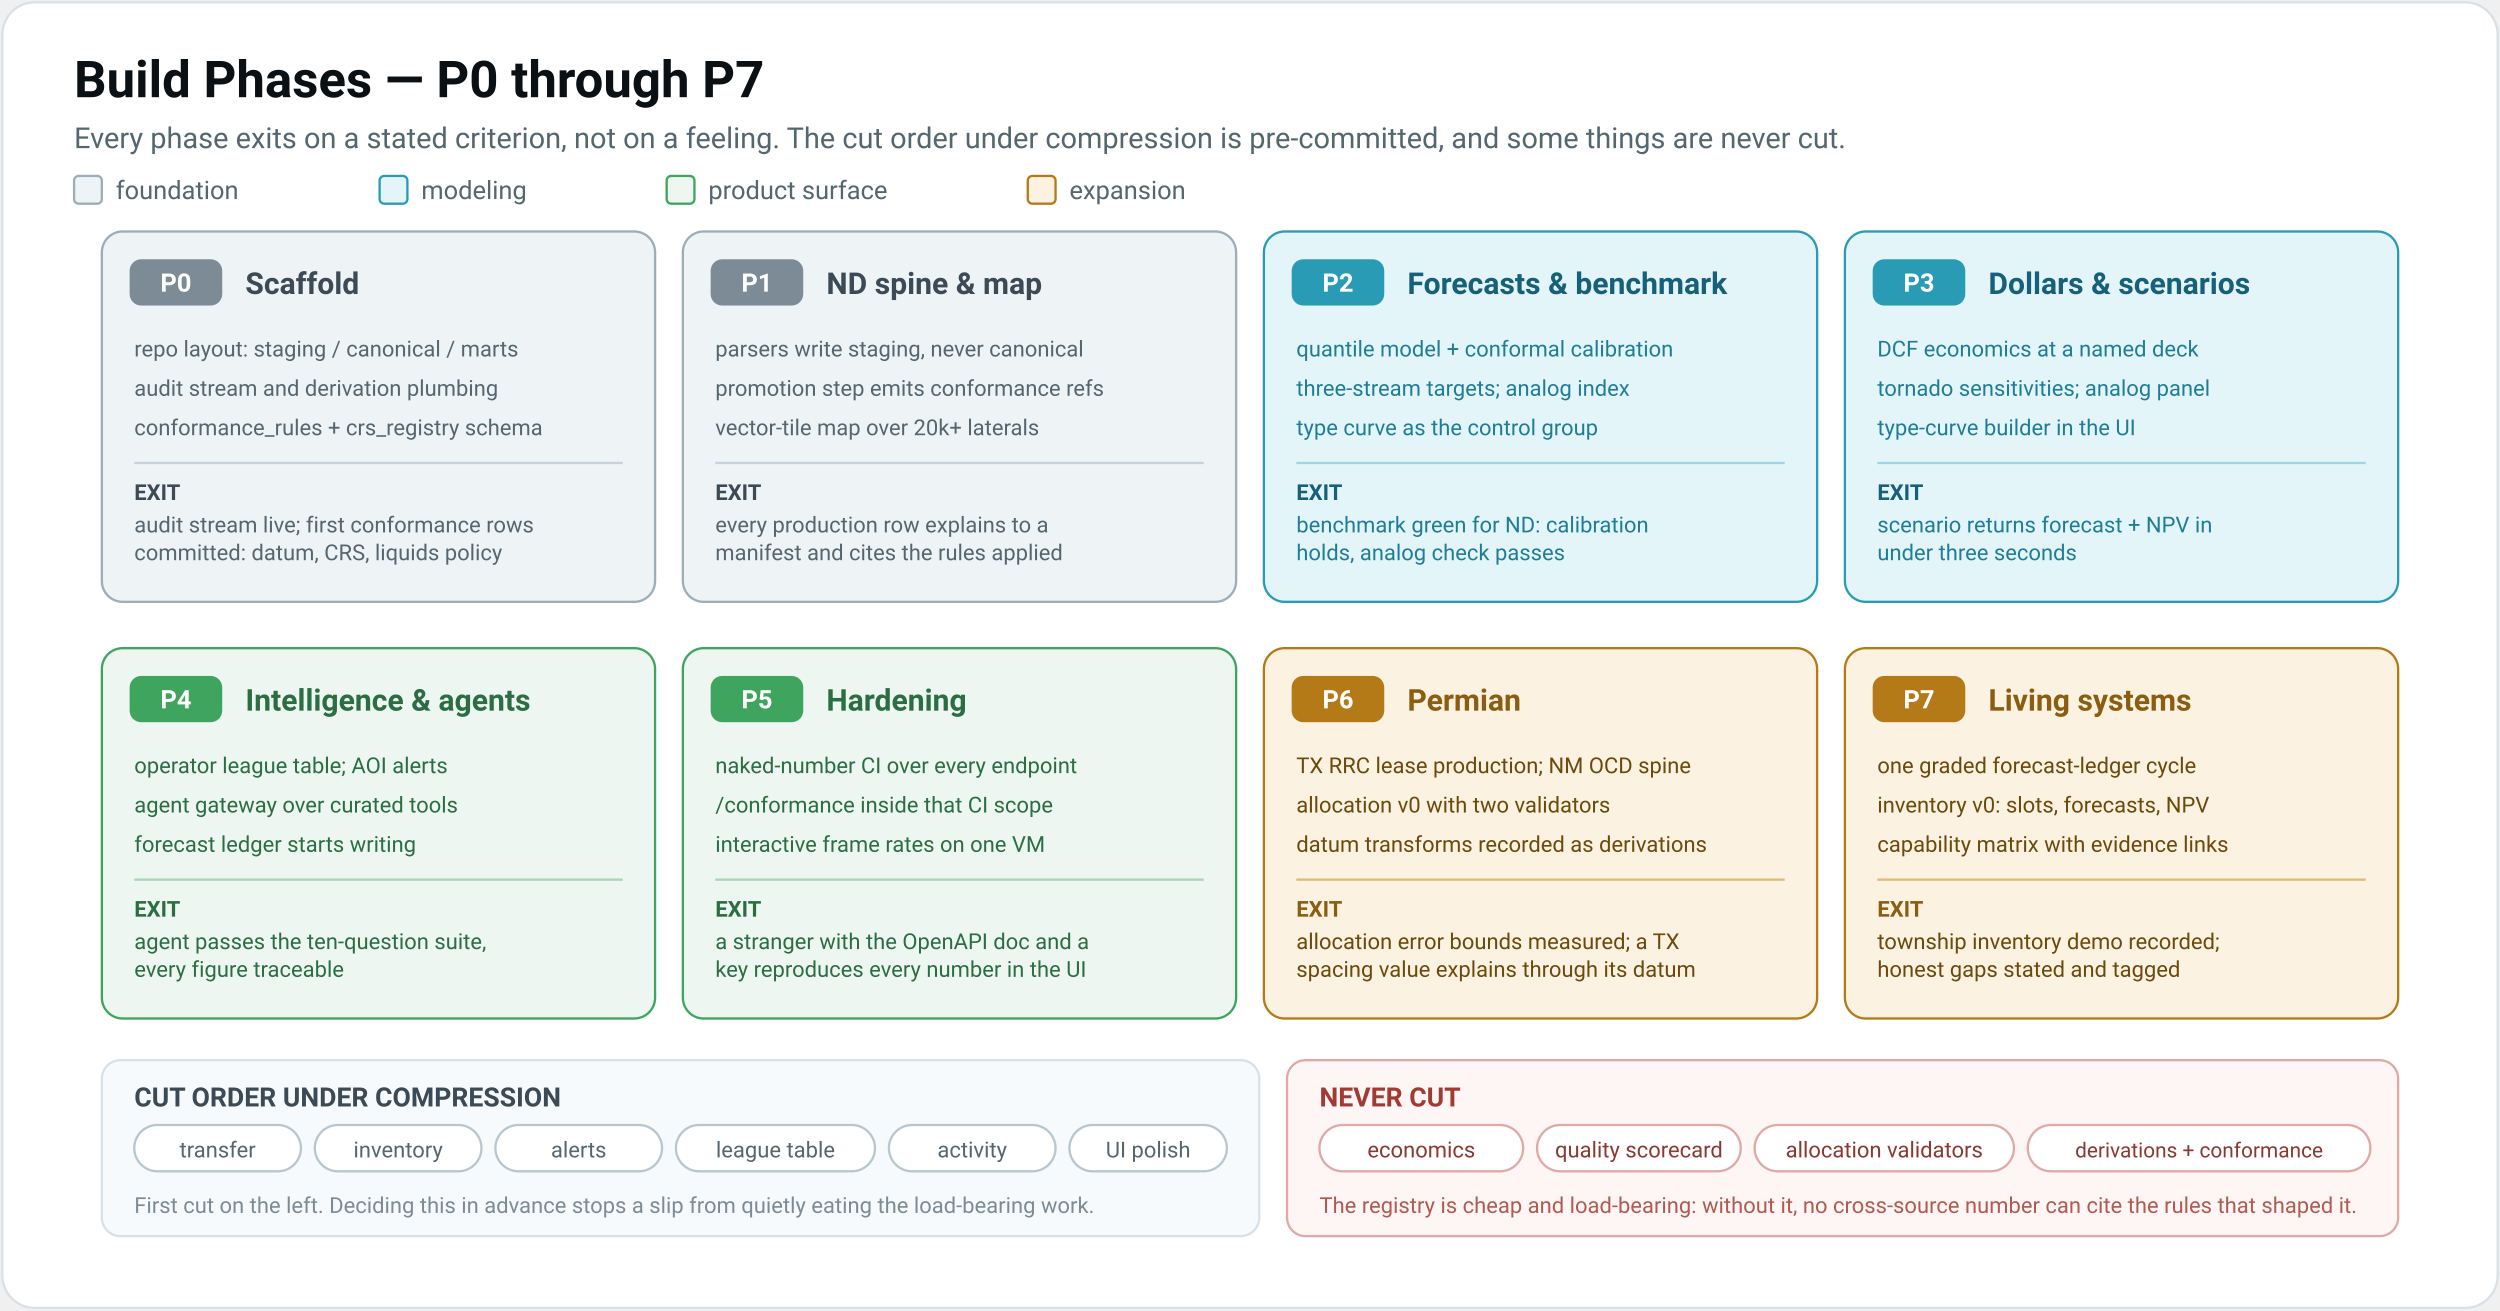
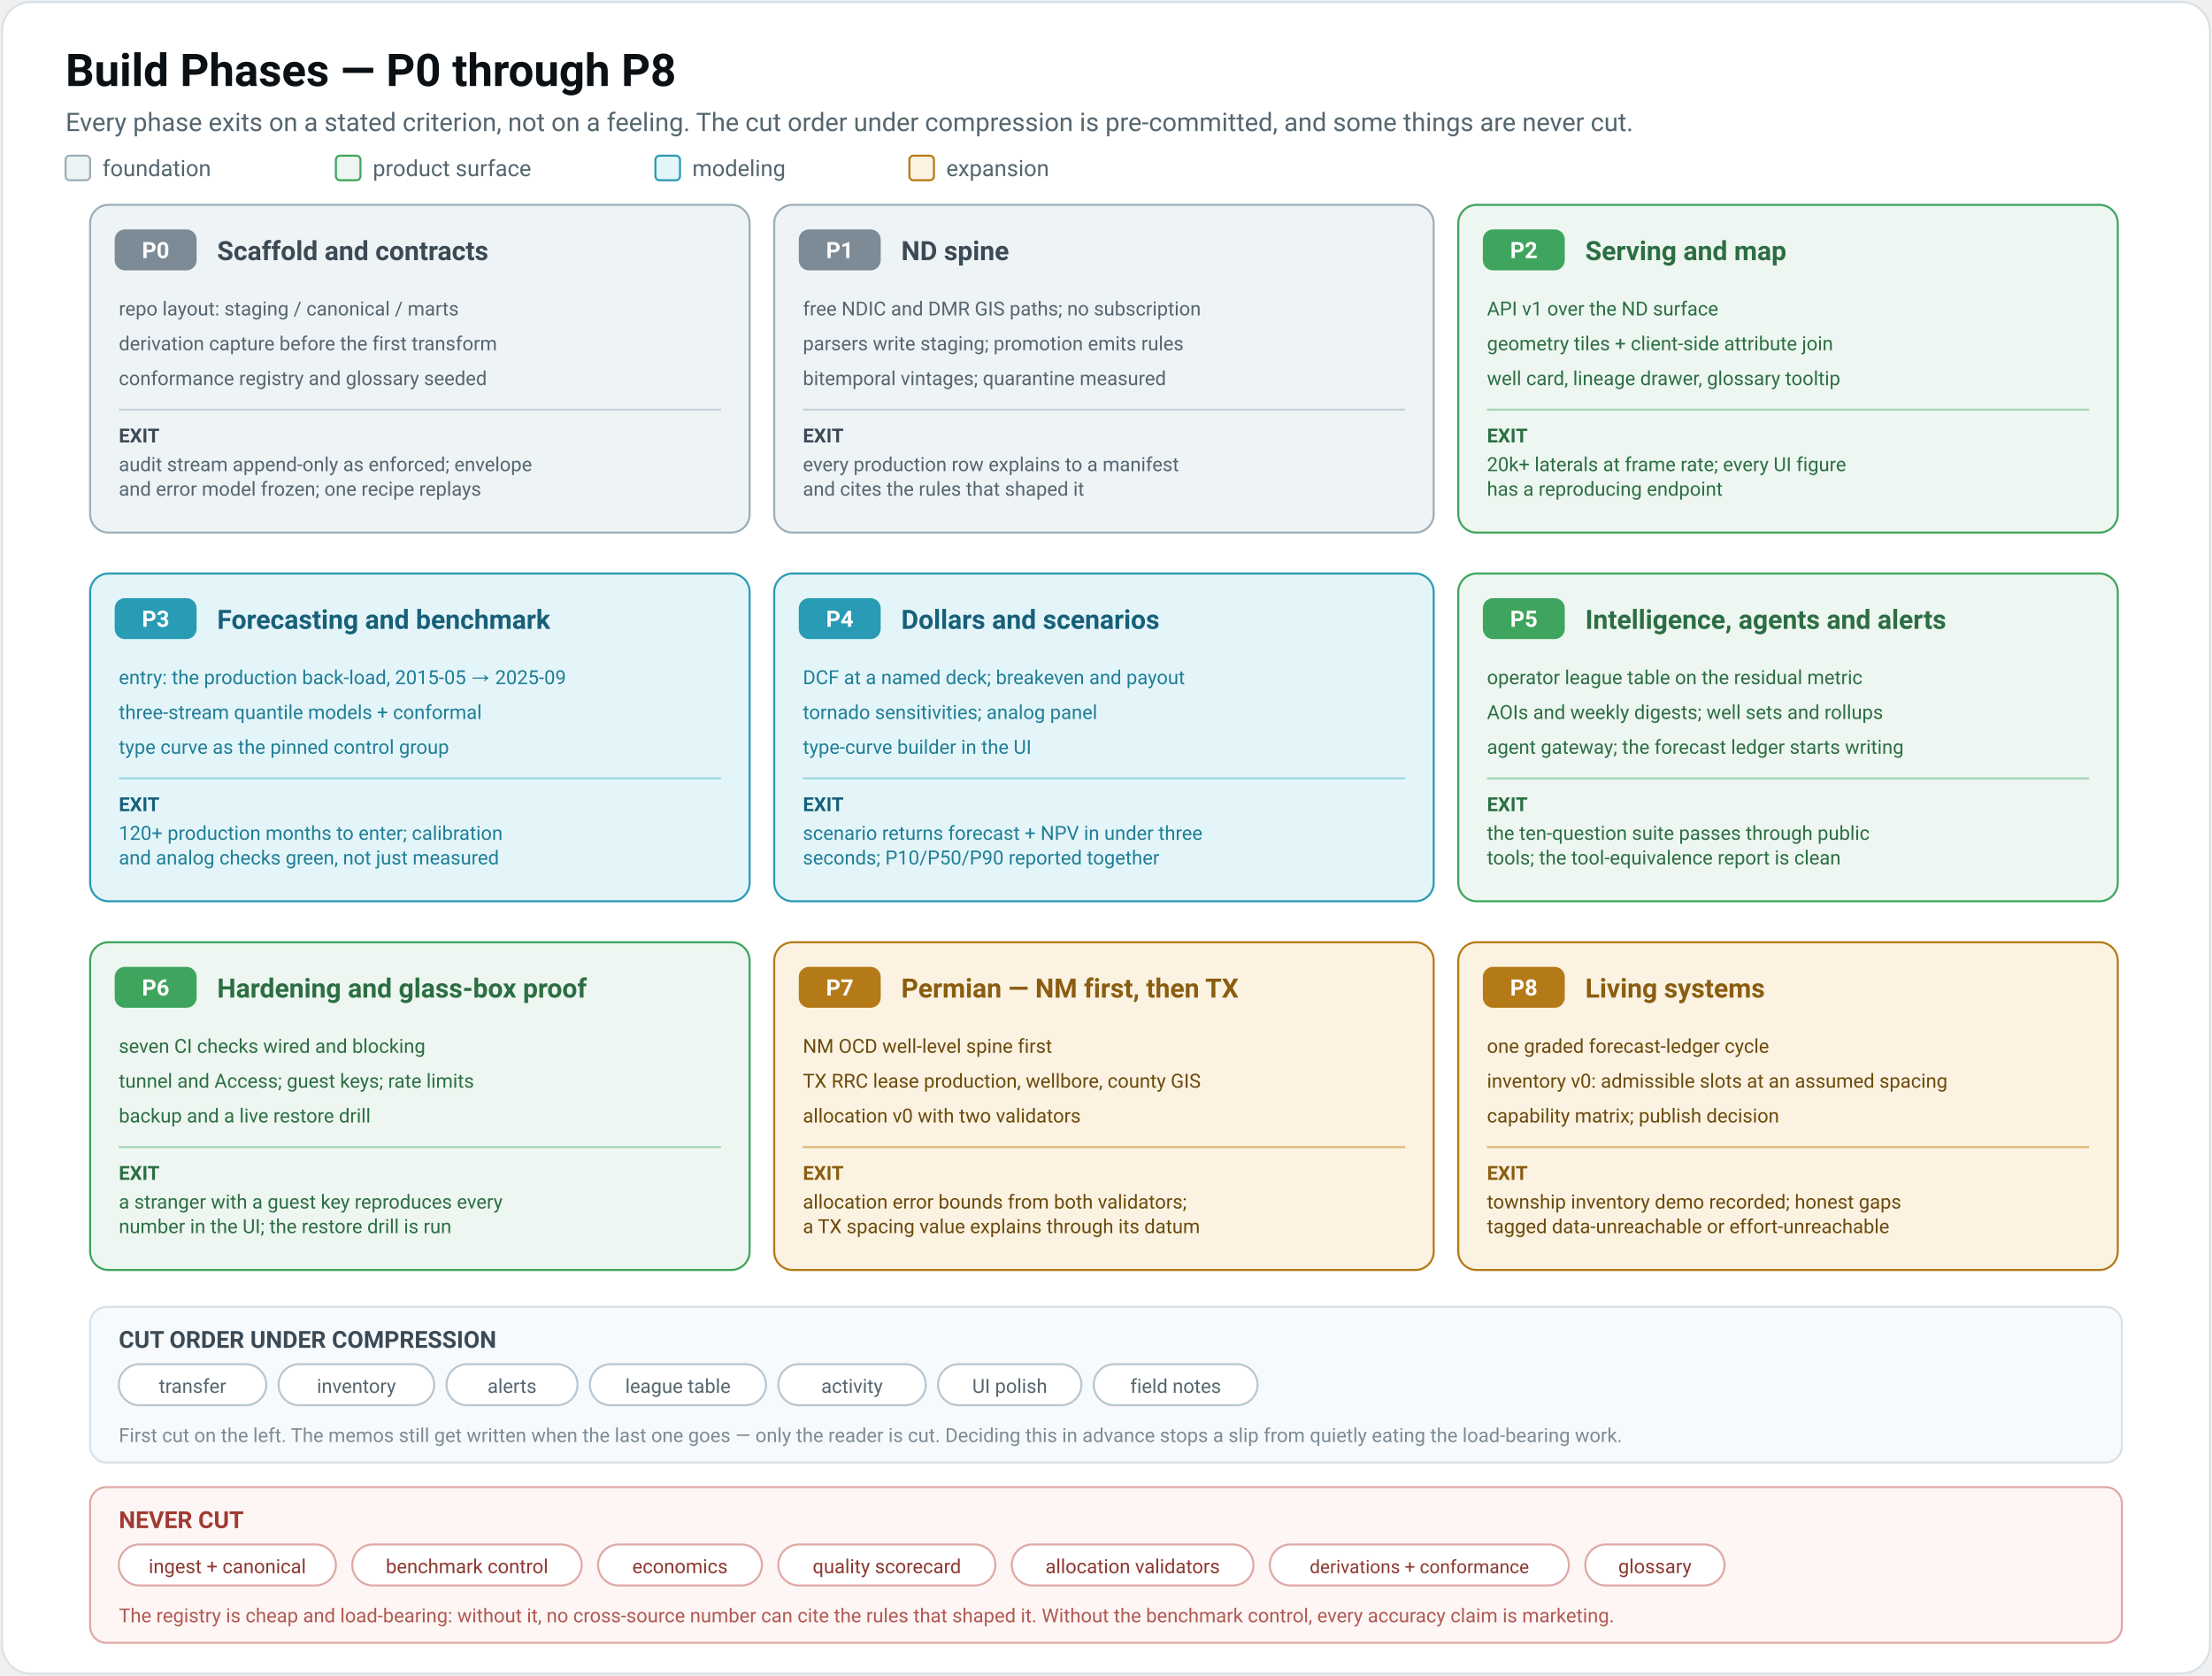
- <svg xmlns="http://www.w3.org/2000/svg" viewBox="0 0 1080 566" width="1080" height="566" font-family="system-ui, -apple-system, 'Segoe UI', Roboto, Helvetica, Arial, sans-serif" role="img" aria-label="glasswell build phases P0 through P7 with exit criteria, cut order and never-cut items">
-   <rect x="1" y="1" width="1078" height="564" rx="14" fill="#FFFFFF" stroke="#D8E1E8" stroke-width="1" />
-   <text x="32" y="42" font-size="22" font-weight="700" fill="#0B1014">Build Phases — P0 through P7</text>
+ <svg xmlns="http://www.w3.org/2000/svg" viewBox="0 0 1080 818" width="1080" height="818" font-family="system-ui, -apple-system, 'Segoe UI', Roboto, Helvetica, Arial, sans-serif" role="img" aria-label="glasswell build phases P0 through P8 with exit criteria, cut order and never-cut items">
+   <rect x="1" y="1" width="1078" height="816" rx="14" fill="#FFFFFF" stroke="#D8E1E8" stroke-width="1" />
+   <text x="32" y="42" font-size="22" font-weight="700" fill="#0B1014">Build Phases — P0 through P8</text>
  <text x="32" y="64" font-size="12.5" fill="#55666F">Every phase exits on a stated criterion, not on a feeling. The cut order under compression is pre-committed, and some things are never cut.</text>
  <g font-size="11" fill="#55666F">
    <rect x="32" y="76" width="12" height="12" rx="2" fill="#EEF3F6" stroke="#9DAEB9" />
    <text x="50" y="86">foundation</text>
-     <rect x="164" y="76" width="12" height="12" rx="2" fill="#E4F5F9" stroke="#2A9BB5" />
-     <text x="182" y="86">modeling</text>
-     <rect x="288" y="76" width="12" height="12" rx="2" fill="#EDF6F0" stroke="#3FA55E" />
-     <text x="306" y="86">product surface</text>
+     <rect x="164" y="76" width="12" height="12" rx="2" fill="#EDF6F0" stroke="#3FA55E" />
+     <text x="182" y="86">product surface</text>
+     <rect x="320" y="76" width="12" height="12" rx="2" fill="#E4F5F9" stroke="#2A9BB5" />
+     <text x="338" y="86">modeling</text>
    <rect x="444" y="76" width="12" height="12" rx="2" fill="#FBF2E1" stroke="#B57A18" />
    <text x="462" y="86">expansion</text>
  </g>
  <g>
-     <rect x="44" y="100" width="239" height="160" rx="9" fill="#EEF3F6" stroke="#9DAEB9" />
+     <rect x="44" y="100" width="322" height="160" rx="9" fill="#EEF3F6" stroke="#9DAEB9" />
    <rect x="56" y="112" width="40" height="20" rx="5" fill="#7C8B96" />
    <text x="76" y="126" font-size="11" font-weight="700" fill="#FFFFFF" text-anchor="middle">P0</text>
-     <text x="106" y="127" font-size="13" font-weight="700" fill="#3B4A55">Scaffold</text>
+     <text x="106" y="127" font-size="13" font-weight="700" fill="#3B4A55">Scaffold and contracts</text>
    <g font-size="9.5" fill="#55666F">
      <text x="58" y="154">repo layout: staging / canonical / marts</text>
-       <text x="58" y="171">audit stream and derivation plumbing</text>
-       <text x="58" y="188">conformance_rules + crs_registry schema</text>
+       <text x="58" y="171">derivation capture before the first transform</text>
+       <text x="58" y="188">conformance registry and glossary seeded</text>
    </g>
-     <line x1="58" y1="200" x2="269" y2="200" stroke="#C7D2DA" />
+     <line x1="58" y1="200" x2="352" y2="200" stroke="#C7D2DA" />
    <text x="58" y="216" font-size="9.5" font-weight="700" fill="#3B4A55">EXIT</text>
-     <text x="58" y="230" font-size="9.5" fill="#55666F">audit stream live; first conformance rows</text>
-     <text x="58" y="242" font-size="9.5" fill="#55666F">committed: datum, CRS, liquids policy</text>
+     <text x="58" y="230" font-size="9.5" fill="#55666F">audit stream append-only as enforced; envelope</text>
+     <text x="58" y="242" font-size="9.5" fill="#55666F">and error model frozen; one recipe replays</text>
  </g>
  <g>
-     <rect x="295" y="100" width="239" height="160" rx="9" fill="#EEF3F6" stroke="#9DAEB9" />
-     <rect x="307" y="112" width="40" height="20" rx="5" fill="#7C8B96" />
-     <text x="327" y="126" font-size="11" font-weight="700" fill="#FFFFFF" text-anchor="middle">P1</text>
-     <text x="357" y="127" font-size="13" font-weight="700" fill="#3B4A55">ND spine &amp; map</text>
+     <rect x="378" y="100" width="322" height="160" rx="9" fill="#EEF3F6" stroke="#9DAEB9" />
+     <rect x="390" y="112" width="40" height="20" rx="5" fill="#7C8B96" />
+     <text x="410" y="126" font-size="11" font-weight="700" fill="#FFFFFF" text-anchor="middle">P1</text>
+     <text x="440" y="127" font-size="13" font-weight="700" fill="#3B4A55">ND spine</text>
    <g font-size="9.5" fill="#55666F">
-       <text x="309" y="154">parsers write staging, never canonical</text>
-       <text x="309" y="171">promotion step emits conformance refs</text>
-       <text x="309" y="188">vector-tile map over 20k+ laterals</text>
+       <text x="392" y="154">free NDIC and DMR GIS paths; no subscription</text>
+       <text x="392" y="171">parsers write staging; promotion emits rules</text>
+       <text x="392" y="188">bitemporal vintages; quarantine measured</text>
    </g>
-     <line x1="309" y1="200" x2="520" y2="200" stroke="#C7D2DA" />
-     <text x="309" y="216" font-size="9.5" font-weight="700" fill="#3B4A55">EXIT</text>
-     <text x="309" y="230" font-size="9.5" fill="#55666F">every production row explains to a</text>
-     <text x="309" y="242" font-size="9.5" fill="#55666F">manifest and cites the rules applied</text>
+     <line x1="392" y1="200" x2="686" y2="200" stroke="#C7D2DA" />
+     <text x="392" y="216" font-size="9.5" font-weight="700" fill="#3B4A55">EXIT</text>
+     <text x="392" y="230" font-size="9.5" fill="#55666F">every production row explains to a manifest</text>
+     <text x="392" y="242" font-size="9.5" fill="#55666F">and cites the rules that shaped it</text>
  </g>
  <g>
-     <rect x="546" y="100" width="239" height="160" rx="9" fill="#E4F5F9" stroke="#2A9BB5" />
-     <rect x="558" y="112" width="40" height="20" rx="5" fill="#2A9BB5" />
-     <text x="578" y="126" font-size="11" font-weight="700" fill="#FFFFFF" text-anchor="middle">P2</text>
-     <text x="608" y="127" font-size="13" font-weight="700" fill="#17607A">Forecasts &amp; benchmark</text>
-     <g font-size="9.5" fill="#1F7E96">
-       <text x="560" y="154">quantile model + conformal calibration</text>
-       <text x="560" y="171">three-stream targets; analog index</text>
-       <text x="560" y="188">type curve as the control group</text>
+     <rect x="712" y="100" width="322" height="160" rx="9" fill="#EDF6F0" stroke="#3FA55E" />
+     <rect x="724" y="112" width="40" height="20" rx="5" fill="#3FA55E" />
+     <text x="744" y="126" font-size="11" font-weight="700" fill="#FFFFFF" text-anchor="middle">P2</text>
+     <text x="774" y="127" font-size="13" font-weight="700" fill="#2C6E43">Serving and map</text>
+     <g font-size="9.5" fill="#2C6E43">
+       <text x="726" y="154">API v1 over the ND surface</text>
+       <text x="726" y="171">geometry tiles + client-side attribute join</text>
+       <text x="726" y="188">well card, lineage drawer, glossary tooltip</text>
    </g>
-     <line x1="560" y1="200" x2="771" y2="200" stroke="#9FD6E4" />
-     <text x="560" y="216" font-size="9.5" font-weight="700" fill="#17607A">EXIT</text>
-     <text x="560" y="230" font-size="9.5" fill="#1F7E96">benchmark green for ND: calibration</text>
-     <text x="560" y="242" font-size="9.5" fill="#1F7E96">holds, analog check passes</text>
+     <line x1="726" y1="200" x2="1020" y2="200" stroke="#A8D6B7" />
+     <text x="726" y="216" font-size="9.5" font-weight="700" fill="#2C6E43">EXIT</text>
+     <text x="726" y="230" font-size="9.5" fill="#2C6E43">20k+ laterals at frame rate; every UI figure</text>
+     <text x="726" y="242" font-size="9.5" fill="#2C6E43">has a reproducing endpoint</text>
  </g>
  <g>
-     <rect x="797" y="100" width="239" height="160" rx="9" fill="#E4F5F9" stroke="#2A9BB5" />
-     <rect x="809" y="112" width="40" height="20" rx="5" fill="#2A9BB5" />
-     <text x="829" y="126" font-size="11" font-weight="700" fill="#FFFFFF" text-anchor="middle">P3</text>
-     <text x="859" y="127" font-size="13" font-weight="700" fill="#17607A">Dollars &amp; scenarios</text>
+     <rect x="44" y="280" width="322" height="160" rx="9" fill="#E4F5F9" stroke="#2A9BB5" />
+     <rect x="56" y="292" width="40" height="20" rx="5" fill="#2A9BB5" />
+     <text x="76" y="306" font-size="11" font-weight="700" fill="#FFFFFF" text-anchor="middle">P3</text>
+     <text x="106" y="307" font-size="13" font-weight="700" fill="#17607A">Forecasting and benchmark</text>
    <g font-size="9.5" fill="#1F7E96">
-       <text x="811" y="154">DCF economics at a named deck</text>
-       <text x="811" y="171">tornado sensitivities; analog panel</text>
-       <text x="811" y="188">type-curve builder in the UI</text>
+       <text x="58" y="334">entry: the production back-load, 2015-05 → 2025-09</text>
+       <text x="58" y="351">three-stream quantile models + conformal</text>
+       <text x="58" y="368">type curve as the pinned control group</text>
    </g>
-     <line x1="811" y1="200" x2="1022" y2="200" stroke="#9FD6E4" />
-     <text x="811" y="216" font-size="9.5" font-weight="700" fill="#17607A">EXIT</text>
-     <text x="811" y="230" font-size="9.5" fill="#1F7E96">scenario returns forecast + NPV in</text>
-     <text x="811" y="242" font-size="9.5" fill="#1F7E96">under three seconds</text>
+     <line x1="58" y1="380" x2="352" y2="380" stroke="#9FD6E4" />
+     <text x="58" y="396" font-size="9.5" font-weight="700" fill="#17607A">EXIT</text>
+     <text x="58" y="410" font-size="9.5" fill="#1F7E96">120+ production months to enter; calibration</text>
+     <text x="58" y="422" font-size="9.5" fill="#1F7E96">and analog checks green, not just measured</text>
  </g>
  <g>
-     <rect x="44" y="280" width="239" height="160" rx="9" fill="#EDF6F0" stroke="#3FA55E" />
-     <rect x="56" y="292" width="40" height="20" rx="5" fill="#3FA55E" />
-     <text x="76" y="306" font-size="11" font-weight="700" fill="#FFFFFF" text-anchor="middle">P4</text>
-     <text x="106" y="307" font-size="13" font-weight="700" fill="#2C6E43">Intelligence &amp; agents</text>
-     <g font-size="9.5" fill="#2C6E43">
-       <text x="58" y="334">operator league table; AOI alerts</text>
-       <text x="58" y="351">agent gateway over curated tools</text>
-       <text x="58" y="368">forecast ledger starts writing</text>
+     <rect x="378" y="280" width="322" height="160" rx="9" fill="#E4F5F9" stroke="#2A9BB5" />
+     <rect x="390" y="292" width="40" height="20" rx="5" fill="#2A9BB5" />
+     <text x="410" y="306" font-size="11" font-weight="700" fill="#FFFFFF" text-anchor="middle">P4</text>
+     <text x="440" y="307" font-size="13" font-weight="700" fill="#17607A">Dollars and scenarios</text>
+     <g font-size="9.5" fill="#1F7E96">
+       <text x="392" y="334">DCF at a named deck; breakeven and payout</text>
+       <text x="392" y="351">tornado sensitivities; analog panel</text>
+       <text x="392" y="368">type-curve builder in the UI</text>
    </g>
-     <line x1="58" y1="380" x2="269" y2="380" stroke="#A8D6B7" />
-     <text x="58" y="396" font-size="9.5" font-weight="700" fill="#2C6E43">EXIT</text>
-     <text x="58" y="410" font-size="9.5" fill="#2C6E43">agent passes the ten-question suite,</text>
-     <text x="58" y="422" font-size="9.5" fill="#2C6E43">every figure traceable</text>
+     <line x1="392" y1="380" x2="686" y2="380" stroke="#9FD6E4" />
+     <text x="392" y="396" font-size="9.5" font-weight="700" fill="#17607A">EXIT</text>
+     <text x="392" y="410" font-size="9.5" fill="#1F7E96">scenario returns forecast + NPV in under three</text>
+     <text x="392" y="422" font-size="9.5" fill="#1F7E96">seconds; P10/P50/P90 reported together</text>
  </g>
  <g>
-     <rect x="295" y="280" width="239" height="160" rx="9" fill="#EDF6F0" stroke="#3FA55E" />
-     <rect x="307" y="292" width="40" height="20" rx="5" fill="#3FA55E" />
-     <text x="327" y="306" font-size="11" font-weight="700" fill="#FFFFFF" text-anchor="middle">P5</text>
-     <text x="357" y="307" font-size="13" font-weight="700" fill="#2C6E43">Hardening</text>
+     <rect x="712" y="280" width="322" height="160" rx="9" fill="#EDF6F0" stroke="#3FA55E" />
+     <rect x="724" y="292" width="40" height="20" rx="5" fill="#3FA55E" />
+     <text x="744" y="306" font-size="11" font-weight="700" fill="#FFFFFF" text-anchor="middle">P5</text>
+     <text x="774" y="307" font-size="13" font-weight="700" fill="#2C6E43">Intelligence, agents and alerts</text>
    <g font-size="9.5" fill="#2C6E43">
-       <text x="309" y="334">naked-number CI over every endpoint</text>
-       <text x="309" y="351">/conformance inside that CI scope</text>
-       <text x="309" y="368">interactive frame rates on one VM</text>
+       <text x="726" y="334">operator league table on the residual metric</text>
+       <text x="726" y="351">AOIs and weekly digests; well sets and rollups</text>
+       <text x="726" y="368">agent gateway; the forecast ledger starts writing</text>
    </g>
-     <line x1="309" y1="380" x2="520" y2="380" stroke="#A8D6B7" />
-     <text x="309" y="396" font-size="9.5" font-weight="700" fill="#2C6E43">EXIT</text>
-     <text x="309" y="410" font-size="9.5" fill="#2C6E43">a stranger with the OpenAPI doc and a</text>
-     <text x="309" y="422" font-size="9.5" fill="#2C6E43">key reproduces every number in the UI</text>
+     <line x1="726" y1="380" x2="1020" y2="380" stroke="#A8D6B7" />
+     <text x="726" y="396" font-size="9.5" font-weight="700" fill="#2C6E43">EXIT</text>
+     <text x="726" y="410" font-size="9.5" fill="#2C6E43">the ten-question suite passes through public</text>
+     <text x="726" y="422" font-size="9.5" fill="#2C6E43">tools; the tool-equivalence report is clean</text>
  </g>
  <g>
-     <rect x="546" y="280" width="239" height="160" rx="9" fill="#FBF2E1" stroke="#B57A18" />
-     <rect x="558" y="292" width="40" height="20" rx="5" fill="#B57A18" />
-     <text x="578" y="306" font-size="11" font-weight="700" fill="#FFFFFF" text-anchor="middle">P6</text>
-     <text x="608" y="307" font-size="13" font-weight="700" fill="#8A5D10">Permian</text>
-     <g font-size="9.5" fill="#6B4A0C">
-       <text x="560" y="334">TX RRC lease production; NM OCD spine</text>
-       <text x="560" y="351">allocation v0 with two validators</text>
-       <text x="560" y="368">datum transforms recorded as derivations</text>
+     <rect x="44" y="460" width="322" height="160" rx="9" fill="#EDF6F0" stroke="#3FA55E" />
+     <rect x="56" y="472" width="40" height="20" rx="5" fill="#3FA55E" />
+     <text x="76" y="486" font-size="11" font-weight="700" fill="#FFFFFF" text-anchor="middle">P6</text>
+     <text x="106" y="487" font-size="13" font-weight="700" fill="#2C6E43">Hardening and glass-box proof</text>
+     <g font-size="9.5" fill="#2C6E43">
+       <text x="58" y="514">seven CI checks wired and blocking</text>
+       <text x="58" y="531">tunnel and Access; guest keys; rate limits</text>
+       <text x="58" y="548">backup and a live restore drill</text>
    </g>
-     <line x1="560" y1="380" x2="771" y2="380" stroke="#DDBB77" />
-     <text x="560" y="396" font-size="9.5" font-weight="700" fill="#8A5D10">EXIT</text>
-     <text x="560" y="410" font-size="9.5" fill="#6B4A0C">allocation error bounds measured; a TX</text>
-     <text x="560" y="422" font-size="9.5" fill="#6B4A0C">spacing value explains through its datum</text>
+     <line x1="58" y1="560" x2="352" y2="560" stroke="#A8D6B7" />
+     <text x="58" y="576" font-size="9.5" font-weight="700" fill="#2C6E43">EXIT</text>
+     <text x="58" y="590" font-size="9.5" fill="#2C6E43">a stranger with a guest key reproduces every</text>
+     <text x="58" y="602" font-size="9.5" fill="#2C6E43">number in the UI; the restore drill is run</text>
  </g>
  <g>
-     <rect x="797" y="280" width="239" height="160" rx="9" fill="#FBF2E1" stroke="#B57A18" />
-     <rect x="809" y="292" width="40" height="20" rx="5" fill="#B57A18" />
-     <text x="829" y="306" font-size="11" font-weight="700" fill="#FFFFFF" text-anchor="middle">P7</text>
-     <text x="859" y="307" font-size="13" font-weight="700" fill="#8A5D10">Living systems</text>
+     <rect x="378" y="460" width="322" height="160" rx="9" fill="#FBF2E1" stroke="#B57A18" />
+     <rect x="390" y="472" width="40" height="20" rx="5" fill="#B57A18" />
+     <text x="410" y="486" font-size="11" font-weight="700" fill="#FFFFFF" text-anchor="middle">P7</text>
+     <text x="440" y="487" font-size="13" font-weight="700" fill="#8A5D10">Permian — NM first, then TX</text>
    <g font-size="9.5" fill="#6B4A0C">
-       <text x="811" y="334">one graded forecast-ledger cycle</text>
-       <text x="811" y="351">inventory v0: slots, forecasts, NPV</text>
-       <text x="811" y="368">capability matrix with evidence links</text>
+       <text x="392" y="514">NM OCD well-level spine first</text>
+       <text x="392" y="531">TX RRC lease production, wellbore, county GIS</text>
+       <text x="392" y="548">allocation v0 with two validators</text>
    </g>
-     <line x1="811" y1="380" x2="1022" y2="380" stroke="#DDBB77" />
-     <text x="811" y="396" font-size="9.5" font-weight="700" fill="#8A5D10">EXIT</text>
-     <text x="811" y="410" font-size="9.5" fill="#6B4A0C">township inventory demo recorded;</text>
-     <text x="811" y="422" font-size="9.5" fill="#6B4A0C">honest gaps stated and tagged</text>
+     <line x1="392" y1="560" x2="686" y2="560" stroke="#DDBB77" />
+     <text x="392" y="576" font-size="9.5" font-weight="700" fill="#8A5D10">EXIT</text>
+     <text x="392" y="590" font-size="9.5" fill="#6B4A0C">allocation error bounds from both validators;</text>
+     <text x="392" y="602" font-size="9.5" fill="#6B4A0C">a TX spacing value explains through its datum</text>
  </g>
-   <rect x="44" y="458" width="500" height="76" rx="8" fill="#F7FAFC" stroke="#D8E1E8" />
-   <text x="58" y="478" font-size="11.5" font-weight="700" fill="#3B4A55">CUT ORDER UNDER COMPRESSION</text>
+   <g>
+     <rect x="712" y="460" width="322" height="160" rx="9" fill="#FBF2E1" stroke="#B57A18" />
+     <rect x="724" y="472" width="40" height="20" rx="5" fill="#B57A18" />
+     <text x="744" y="486" font-size="11" font-weight="700" fill="#FFFFFF" text-anchor="middle">P8</text>
+     <text x="774" y="487" font-size="13" font-weight="700" fill="#8A5D10">Living systems</text>
+     <g font-size="9.5" fill="#6B4A0C">
+       <text x="726" y="514">one graded forecast-ledger cycle</text>
+       <text x="726" y="531">inventory v0: admissible slots at an assumed spacing</text>
+       <text x="726" y="548">capability matrix; publish decision</text>
+     </g>
+     <line x1="726" y1="560" x2="1020" y2="560" stroke="#DDBB77" />
+     <text x="726" y="576" font-size="9.5" font-weight="700" fill="#8A5D10">EXIT</text>
+     <text x="726" y="590" font-size="9.5" fill="#6B4A0C">township inventory demo recorded; honest gaps</text>
+     <text x="726" y="602" font-size="9.5" fill="#6B4A0C">tagged data-unreachable or effort-unreachable</text>
+   </g>
+   <rect x="44" y="638" width="992" height="76" rx="8" fill="#F7FAFC" stroke="#D8E1E8" />
+   <text x="58" y="658" font-size="11.5" font-weight="700" fill="#3B4A55">CUT ORDER UNDER COMPRESSION</text>
  <g font-size="9.5" fill="#55666F">
-     <rect x="58" y="486" width="72" height="20" rx="10" fill="#FFFFFF" stroke="#B8C6D0" />
-     <text x="94" y="500" text-anchor="middle">transfer</text>
-     <rect x="136" y="486" width="72" height="20" rx="10" fill="#FFFFFF" stroke="#B8C6D0" />
-     <text x="172" y="500" text-anchor="middle">inventory</text>
-     <rect x="214" y="486" width="72" height="20" rx="10" fill="#FFFFFF" stroke="#B8C6D0" />
-     <text x="250" y="500" text-anchor="middle">alerts</text>
-     <rect x="292" y="486" width="86" height="20" rx="10" fill="#FFFFFF" stroke="#B8C6D0" />
-     <text x="335" y="500" text-anchor="middle">league table</text>
-     <rect x="384" y="486" width="72" height="20" rx="10" fill="#FFFFFF" stroke="#B8C6D0" />
-     <text x="420" y="500" text-anchor="middle">activity</text>
-     <rect x="462" y="486" width="68" height="20" rx="10" fill="#FFFFFF" stroke="#B8C6D0" />
-     <text x="496" y="500" text-anchor="middle">UI polish</text>
+     <rect x="58" y="666" width="72" height="20" rx="10" fill="#FFFFFF" stroke="#B8C6D0" />
+     <text x="94" y="680" text-anchor="middle">transfer</text>
+     <rect x="136" y="666" width="76" height="20" rx="10" fill="#FFFFFF" stroke="#B8C6D0" />
+     <text x="174" y="680" text-anchor="middle">inventory</text>
+     <rect x="218" y="666" width="64" height="20" rx="10" fill="#FFFFFF" stroke="#B8C6D0" />
+     <text x="250" y="680" text-anchor="middle">alerts</text>
+     <rect x="288" y="666" width="86" height="20" rx="10" fill="#FFFFFF" stroke="#B8C6D0" />
+     <text x="331" y="680" text-anchor="middle">league table</text>
+     <rect x="380" y="666" width="72" height="20" rx="10" fill="#FFFFFF" stroke="#B8C6D0" />
+     <text x="416" y="680" text-anchor="middle">activity</text>
+     <rect x="458" y="666" width="70" height="20" rx="10" fill="#FFFFFF" stroke="#B8C6D0" />
+     <text x="493" y="680" text-anchor="middle">UI polish</text>
+     <rect x="534" y="666" width="80" height="20" rx="10" fill="#FFFFFF" stroke="#B8C6D0" />
+     <text x="574" y="680" text-anchor="middle">field notes</text>
  </g>
-   <text x="58" y="524" font-size="9.5" fill="#7C8B96">First cut on the left. Deciding this in advance stops a slip from quietly eating the load-bearing work.</text>
-   <rect x="556" y="458" width="480" height="76" rx="8" fill="#FDF6F5" stroke="#E0A9A5" />
-   <text x="570" y="478" font-size="11.5" font-weight="700" fill="#A03B33">NEVER CUT</text>
+   <text x="58" y="704" font-size="9.5" fill="#7C8B96">First cut on the left. The memos still get written when the last one goes — only the reader is cut. Deciding this in advance stops a slip from quietly eating the load-bearing work.</text>
+   <rect x="44" y="726" width="992" height="76" rx="8" fill="#FDF6F5" stroke="#E0A9A5" />
+   <text x="58" y="746" font-size="11.5" font-weight="700" fill="#A03B33">NEVER CUT</text>
  <g font-size="9.5" fill="#8C3830">
-     <rect x="570" y="486" width="88" height="20" rx="10" fill="#FFFFFF" stroke="#E0A9A5" />
-     <text x="614" y="500" text-anchor="middle">economics</text>
-     <rect x="664" y="486" width="88" height="20" rx="10" fill="#FFFFFF" stroke="#E0A9A5" />
-     <text x="708" y="500" text-anchor="middle">quality scorecard</text>
-     <rect x="758" y="486" width="112" height="20" rx="10" fill="#FFFFFF" stroke="#E0A9A5" />
-     <text x="814" y="500" text-anchor="middle">allocation validators</text>
-     <rect x="876" y="486" width="148" height="20" rx="10" fill="#FFFFFF" stroke="#E0A9A5" />
-     <text x="950" y="500" text-anchor="middle" font-size="9">derivations + conformance</text>
+     <rect x="58" y="754" width="106" height="20" rx="10" fill="#FFFFFF" stroke="#E0A9A5" />
+     <text x="111" y="768" text-anchor="middle">ingest + canonical</text>
+     <rect x="172" y="754" width="112" height="20" rx="10" fill="#FFFFFF" stroke="#E0A9A5" />
+     <text x="228" y="768" text-anchor="middle">benchmark control</text>
+     <rect x="292" y="754" width="80" height="20" rx="10" fill="#FFFFFF" stroke="#E0A9A5" />
+     <text x="332" y="768" text-anchor="middle">economics</text>
+     <rect x="380" y="754" width="106" height="20" rx="10" fill="#FFFFFF" stroke="#E0A9A5" />
+     <text x="433" y="768" text-anchor="middle">quality scorecard</text>
+     <rect x="494" y="754" width="118" height="20" rx="10" fill="#FFFFFF" stroke="#E0A9A5" />
+     <text x="553" y="768" text-anchor="middle">allocation validators</text>
+     <rect x="620" y="754" width="146" height="20" rx="10" fill="#FFFFFF" stroke="#E0A9A5" />
+     <text x="693" y="768" text-anchor="middle" font-size="9">derivations + conformance</text>
+     <rect x="774" y="754" width="68" height="20" rx="10" fill="#FFFFFF" stroke="#E0A9A5" />
+     <text x="808" y="768" text-anchor="middle">glossary</text>
  </g>
-   <text x="570" y="524" font-size="9.5" fill="#B05A52">The registry is cheap and load-bearing: without it, no cross-source number can cite the rules that shaped it.</text>
+   <text x="58" y="792" font-size="9.5" fill="#B05A52">The registry is cheap and load-bearing: without it, no cross-source number can cite the rules that shaped it. Without the benchmark control, every accuracy claim is marketing.</text>
</svg>
